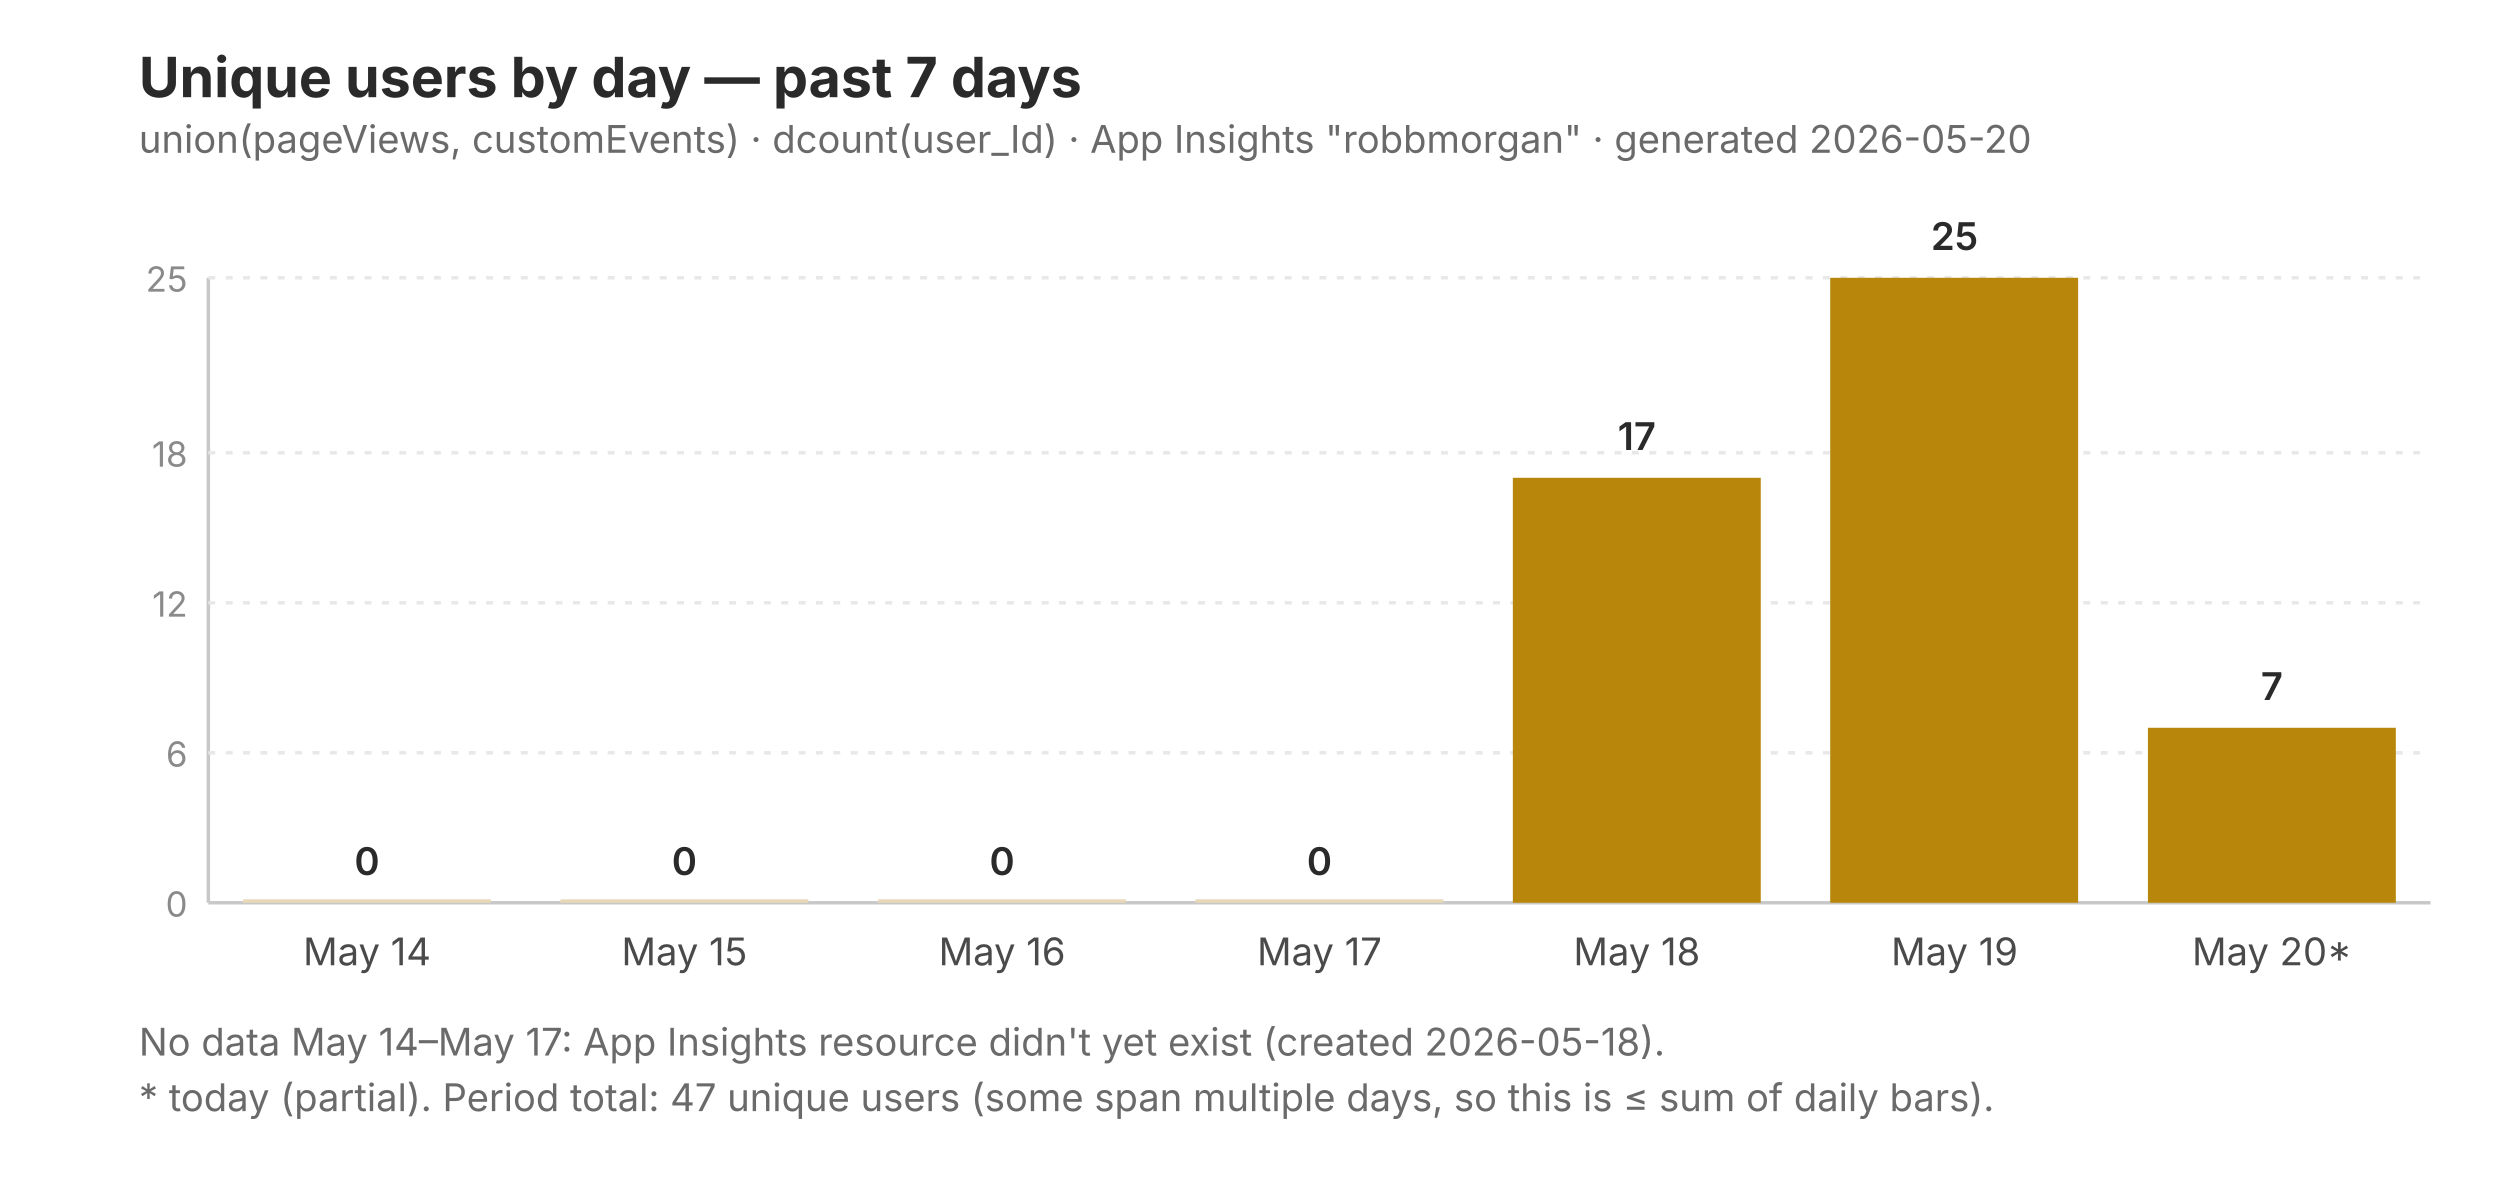
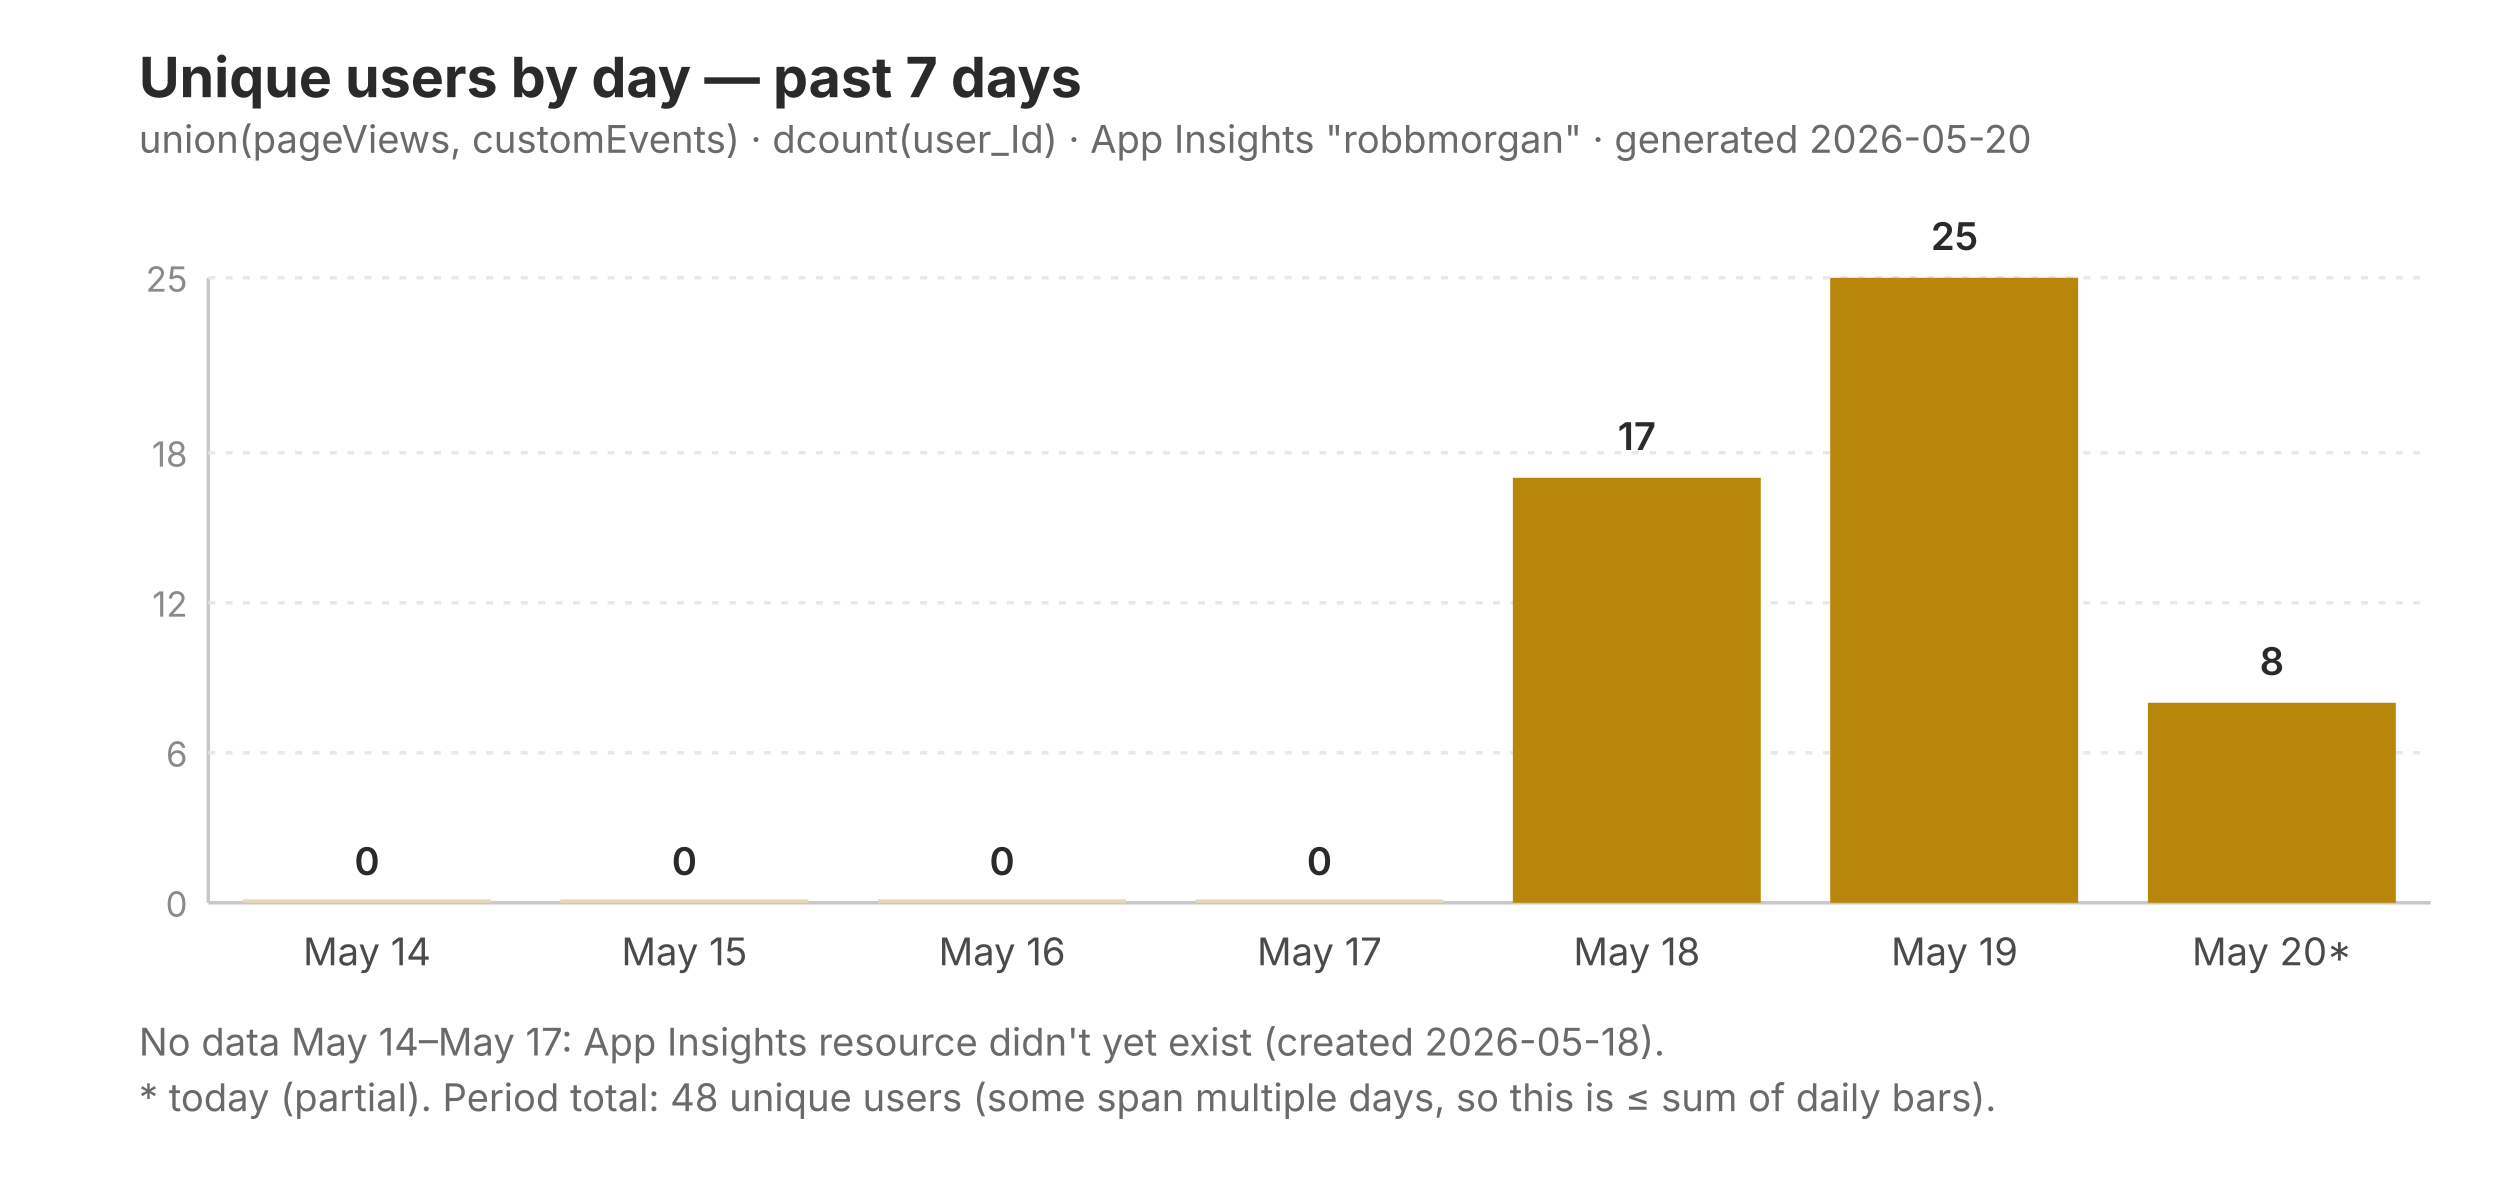
<svg xmlns="http://www.w3.org/2000/svg" viewBox="0 0 720 340" width="720" height="340" font-family="-apple-system, BlinkMacSystemFont, system-ui, sans-serif">
  <style>
    .title { font-size: 16px; font-weight: 700; fill: #2a2a2a; }
    .subtitle { font-size: 11px; fill: #6a6a6a; }
    .axis { stroke: #c8c8c8; stroke-width: 1; }
    .gridline { stroke: #e8e8e8; stroke-width: 1; stroke-dasharray: 2,3; }
    .bar { fill: #b8860b; }
    .bar-zero { fill: #e8d8b8; }
    .day-label { font-size: 11px; fill: #4a4a4a; text-anchor: middle; }
    .value-label { font-size: 11px; font-weight: 600; fill: #2a2a2a; text-anchor: middle; }
    .axis-label { font-size: 10px; fill: #8a8a8a; text-anchor: end; }
    .footer { font-size: 11px; fill: #6a6a6a; }
  </style>
  <text x="40" y="28" class="title">Unique users by day — past 7 days</text>
  <text x="40" y="44" class="subtitle">union(pageViews, customEvents) · dcount(user_Id) · App Insights "robbmorgan" · generated 2026-05-20</text>
  <line x1="60" y1="260" x2="700" y2="260" class="axis" />
  <line x1="60" y1="80" x2="60" y2="260" class="axis" />
  <text x="54" y="264.0" class="axis-label">0</text>
  <line x1="60" y1="216.8" x2="700" y2="216.8" class="gridline" />
  <text x="54" y="220.8" class="axis-label">6</text>
  <line x1="60" y1="173.6" x2="700" y2="173.6" class="gridline" />
  <text x="54" y="177.6" class="axis-label">12</text>
  <line x1="60" y1="130.4" x2="700" y2="130.4" class="gridline" />
  <text x="54" y="134.4" class="axis-label">18</text>
  <line x1="60" y1="80.0" x2="700" y2="80.0" class="gridline" />
  <text x="54" y="84.0" class="axis-label">25</text>
  <rect x="70.0" y="259.0" width="71.4" height="1.0" class="bar-zero" />
  <text x="105.7" y="252.0" class="value-label">0</text>
  <text x="105.7" y="278" class="day-label">May 14</text>
  <rect x="161.4" y="259.0" width="71.4" height="1.0" class="bar-zero" />
  <text x="197.1" y="252.0" class="value-label">0</text>
  <text x="197.1" y="278" class="day-label">May 15</text>
  <rect x="252.9" y="259.0" width="71.4" height="1.0" class="bar-zero" />
  <text x="288.6" y="252.0" class="value-label">0</text>
  <text x="288.6" y="278" class="day-label">May 16</text>
  <rect x="344.3" y="259.0" width="71.4" height="1.0" class="bar-zero" />
  <text x="380.0" y="252.0" class="value-label">0</text>
  <text x="380.0" y="278" class="day-label">May 17</text>
  <rect x="435.7" y="137.6" width="71.4" height="122.4" class="bar" />
  <text x="471.4" y="129.6" class="value-label">17</text>
  <text x="471.4" y="278" class="day-label">May 18</text>
  <rect x="527.1" y="80.0" width="71.4" height="180.0" class="bar" />
  <text x="562.9" y="72.0" class="value-label">25</text>
  <text x="562.9" y="278" class="day-label">May 19</text>
-   <rect x="618.6" y="209.6" width="71.4" height="50.4" class="bar" />
-   <text x="654.3" y="201.6" class="value-label">7</text>
+   <rect x="618.6" y="202.4" width="71.4" height="57.6" class="bar" />
+   <text x="654.3" y="194.4" class="value-label">8</text>
  <text x="654.3" y="278" class="day-label">May 20*</text>
  <text x="40" y="304" class="footer">No data May 14–May 17: App Insights resource didn't yet exist (created 2026-05-18).</text>
-   <text x="40" y="320" class="footer">* today (partial). Period total: 47 unique users (some span multiple days, so this is ≤ sum of daily bars).</text>
+   <text x="40" y="320" class="footer">* today (partial). Period total: 48 unique users (some span multiple days, so this is ≤ sum of daily bars).</text>
</svg>
